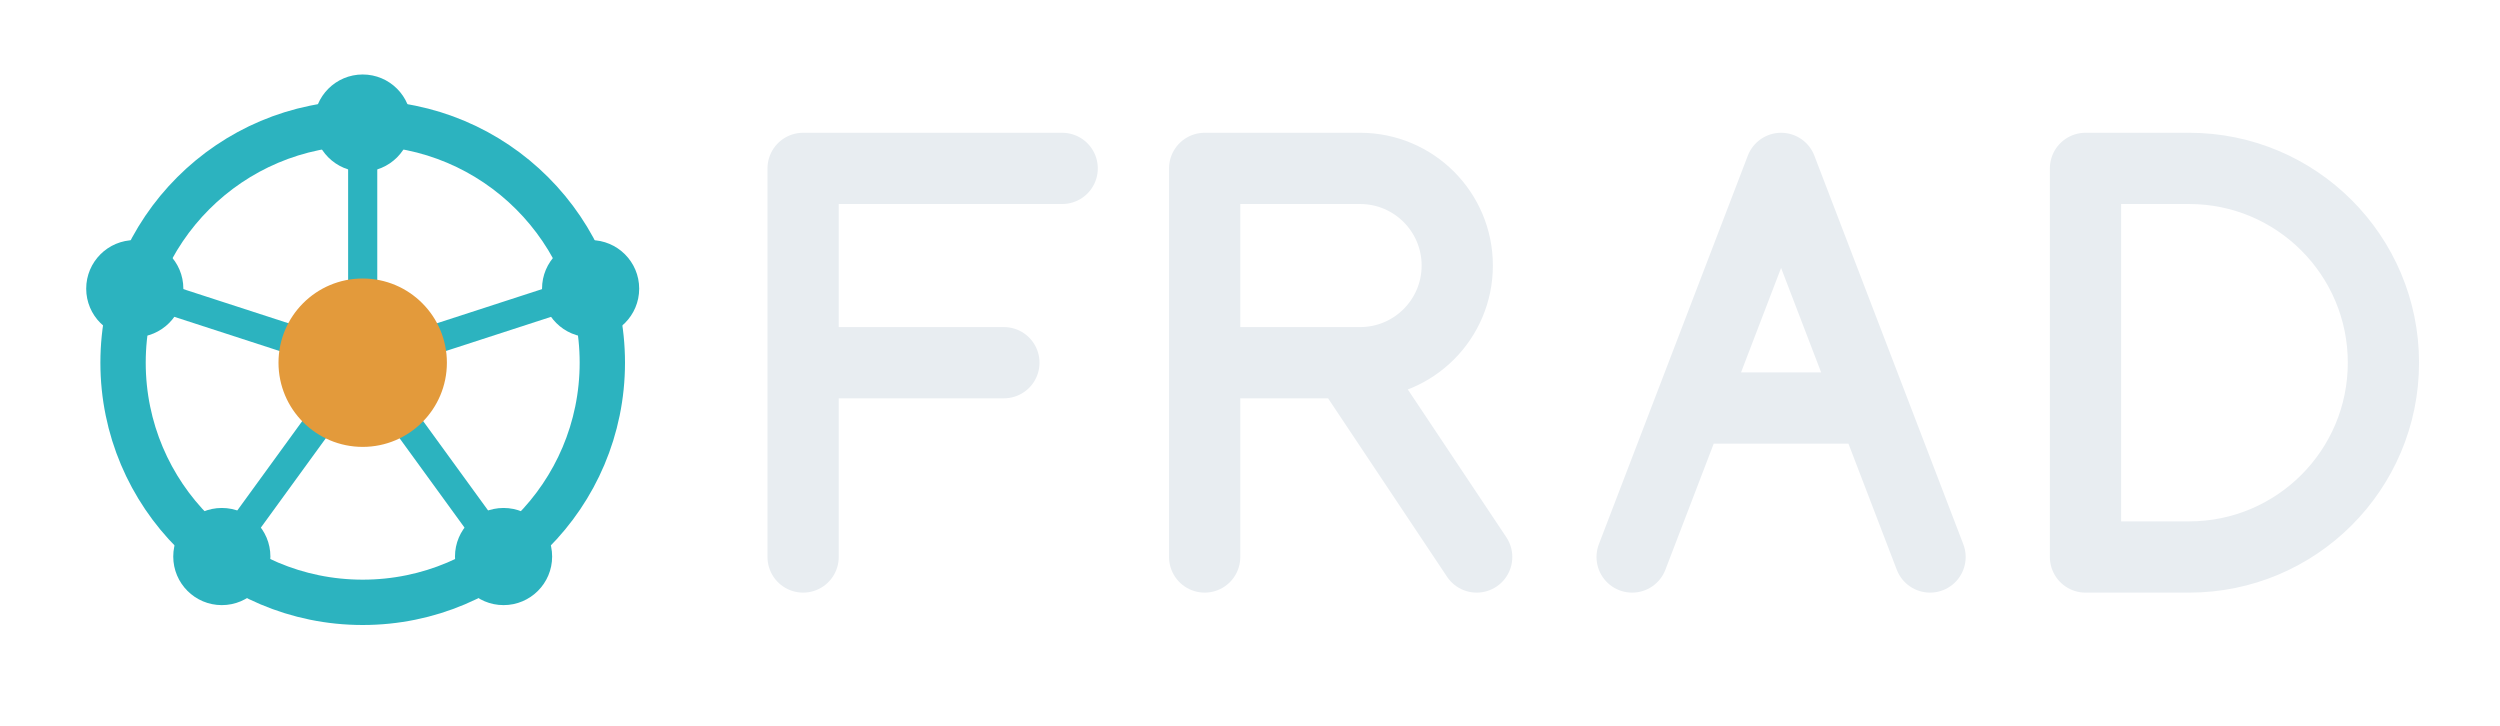
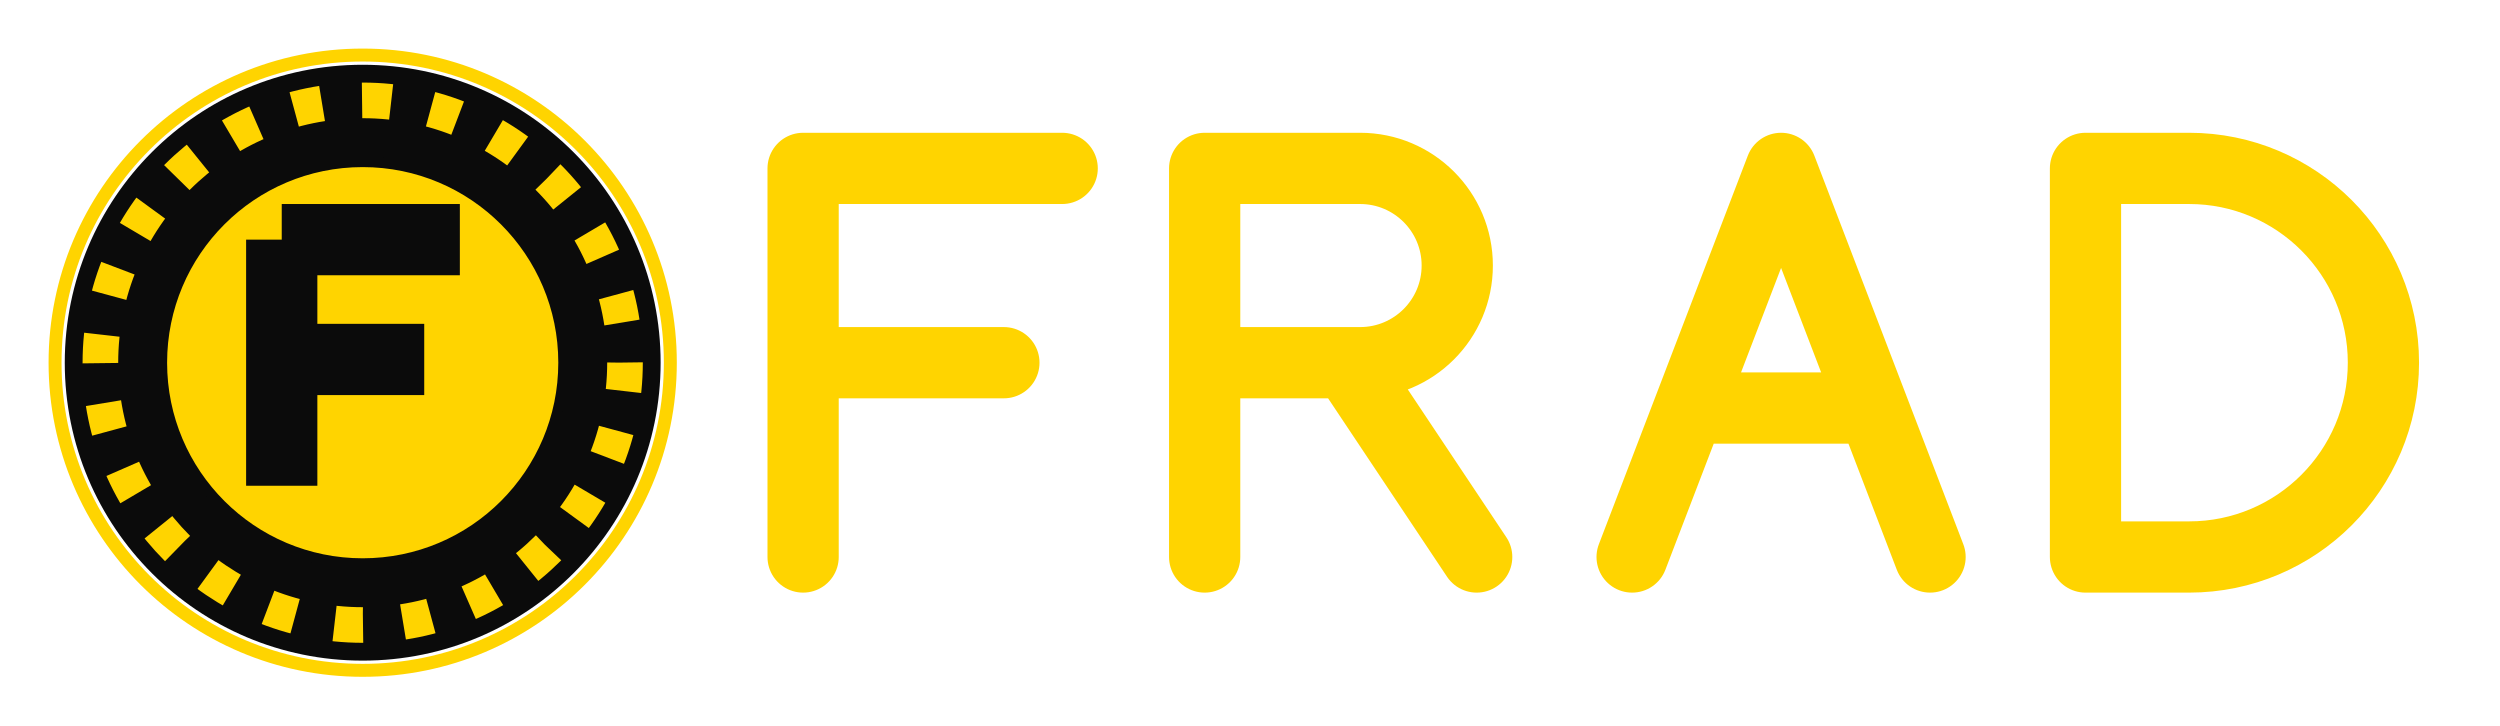
<svg xmlns="http://www.w3.org/2000/svg" viewBox="0 0 386 112" width="386" height="112" role="img" aria-label="FRAD">
-   <g transform="translate(6 6) scale(1.0)">
-     <circle cx="50" cy="50" r="37" fill="none" stroke="#2cb3bf" stroke-width="7" />
-     <line x1="50" y1="50" x2="50.00" y2="13.00" stroke="#2cb3bf" stroke-width="4.5" stroke-linecap="round" />
-     <circle cx="50.00" cy="13.00" r="7.5" fill="#2cb3bf" />
-     <line x1="50" y1="50" x2="85.19" y2="38.57" stroke="#2cb3bf" stroke-width="4.5" stroke-linecap="round" />
-     <circle cx="85.19" cy="38.57" r="7.5" fill="#2cb3bf" />
-     <line x1="50" y1="50" x2="71.75" y2="79.93" stroke="#2cb3bf" stroke-width="4.5" stroke-linecap="round" />
-     <circle cx="71.75" cy="79.93" r="7.5" fill="#2cb3bf" />
-     <line x1="50" y1="50" x2="28.25" y2="79.93" stroke="#2cb3bf" stroke-width="4.5" stroke-linecap="round" />
-     <circle cx="28.25" cy="79.93" r="7.5" fill="#2cb3bf" />
-     <line x1="50" y1="50" x2="14.81" y2="38.57" stroke="#2cb3bf" stroke-width="4.5" stroke-linecap="round" />
-     <circle cx="14.81" cy="38.57" r="7.5" fill="#2cb3bf" />
-     <circle cx="50" cy="50" r="13" fill="#e39a3b" />
+   <g transform="translate(6 6) scale(1)">
+     <circle cx="50" cy="50" r="47.5" fill="none" stroke="#ffd400" stroke-width="2" />
+     <circle cx="50" cy="50" r="46" fill="#0b0b0b" />
+     <circle cx="50" cy="50" r="40.5" fill="none" stroke="#ffd400" stroke-width="5.5" stroke-dasharray="4.4 6.2" transform="rotate(-90 50 50)" />
+     <circle cx="50" cy="50" r="31" fill="#ffd400" />
+     <circle cx="50" cy="50" r="31" fill="none" stroke="#0b0b0b" stroke-width="1.6" />
+     <path d="M37.5 31V69M37.5 31H65M37.5 49.5H59.5" fill="none" stroke="#0b0b0b" stroke-width="11" stroke-linecap="butt" stroke-linejoin="miter" />
  </g>
-   <g transform="translate(124 26) scale(1.0)">
-     <path d="M0 0V60M0 0H40M0 30H31" fill="none" stroke="#e8edf1" stroke-width="11" stroke-linecap="round" stroke-linejoin="round" />
-     <path d="M62 60V0H86A15 15 0 0 1 86 30H62M84 30L104 60" fill="none" stroke="#e8edf1" stroke-width="11" stroke-linecap="round" stroke-linejoin="round" />
-     <path d="M128 60L151 0L174 60M137 37H165" fill="none" stroke="#e8edf1" stroke-width="11" stroke-linecap="round" stroke-linejoin="round" />
-     <path d="M198 0V60H214A30 30 0 0 0 214 0Z" fill="none" stroke="#e8edf1" stroke-width="11" stroke-linecap="round" stroke-linejoin="round" />
+   <g transform="translate(124 26)">
+     <path d="M0 0V60M0 0H40M0 30H31" fill="none" stroke="#ffd400" stroke-width="11" stroke-linecap="round" stroke-linejoin="round" />
+     <path d="M62 60V0H86A15 15 0 0 1 86 30H62M84 30L104 60" fill="none" stroke="#ffd400" stroke-width="11" stroke-linecap="round" stroke-linejoin="round" />
+     <path d="M128 60L151 0L174 60M137 37H165" fill="none" stroke="#ffd400" stroke-width="11" stroke-linecap="round" stroke-linejoin="round" />
+     <path d="M198 0V60H214A30 30 0 0 0 214 0Z" fill="none" stroke="#ffd400" stroke-width="11" stroke-linecap="round" stroke-linejoin="round" />
  </g>
</svg>
